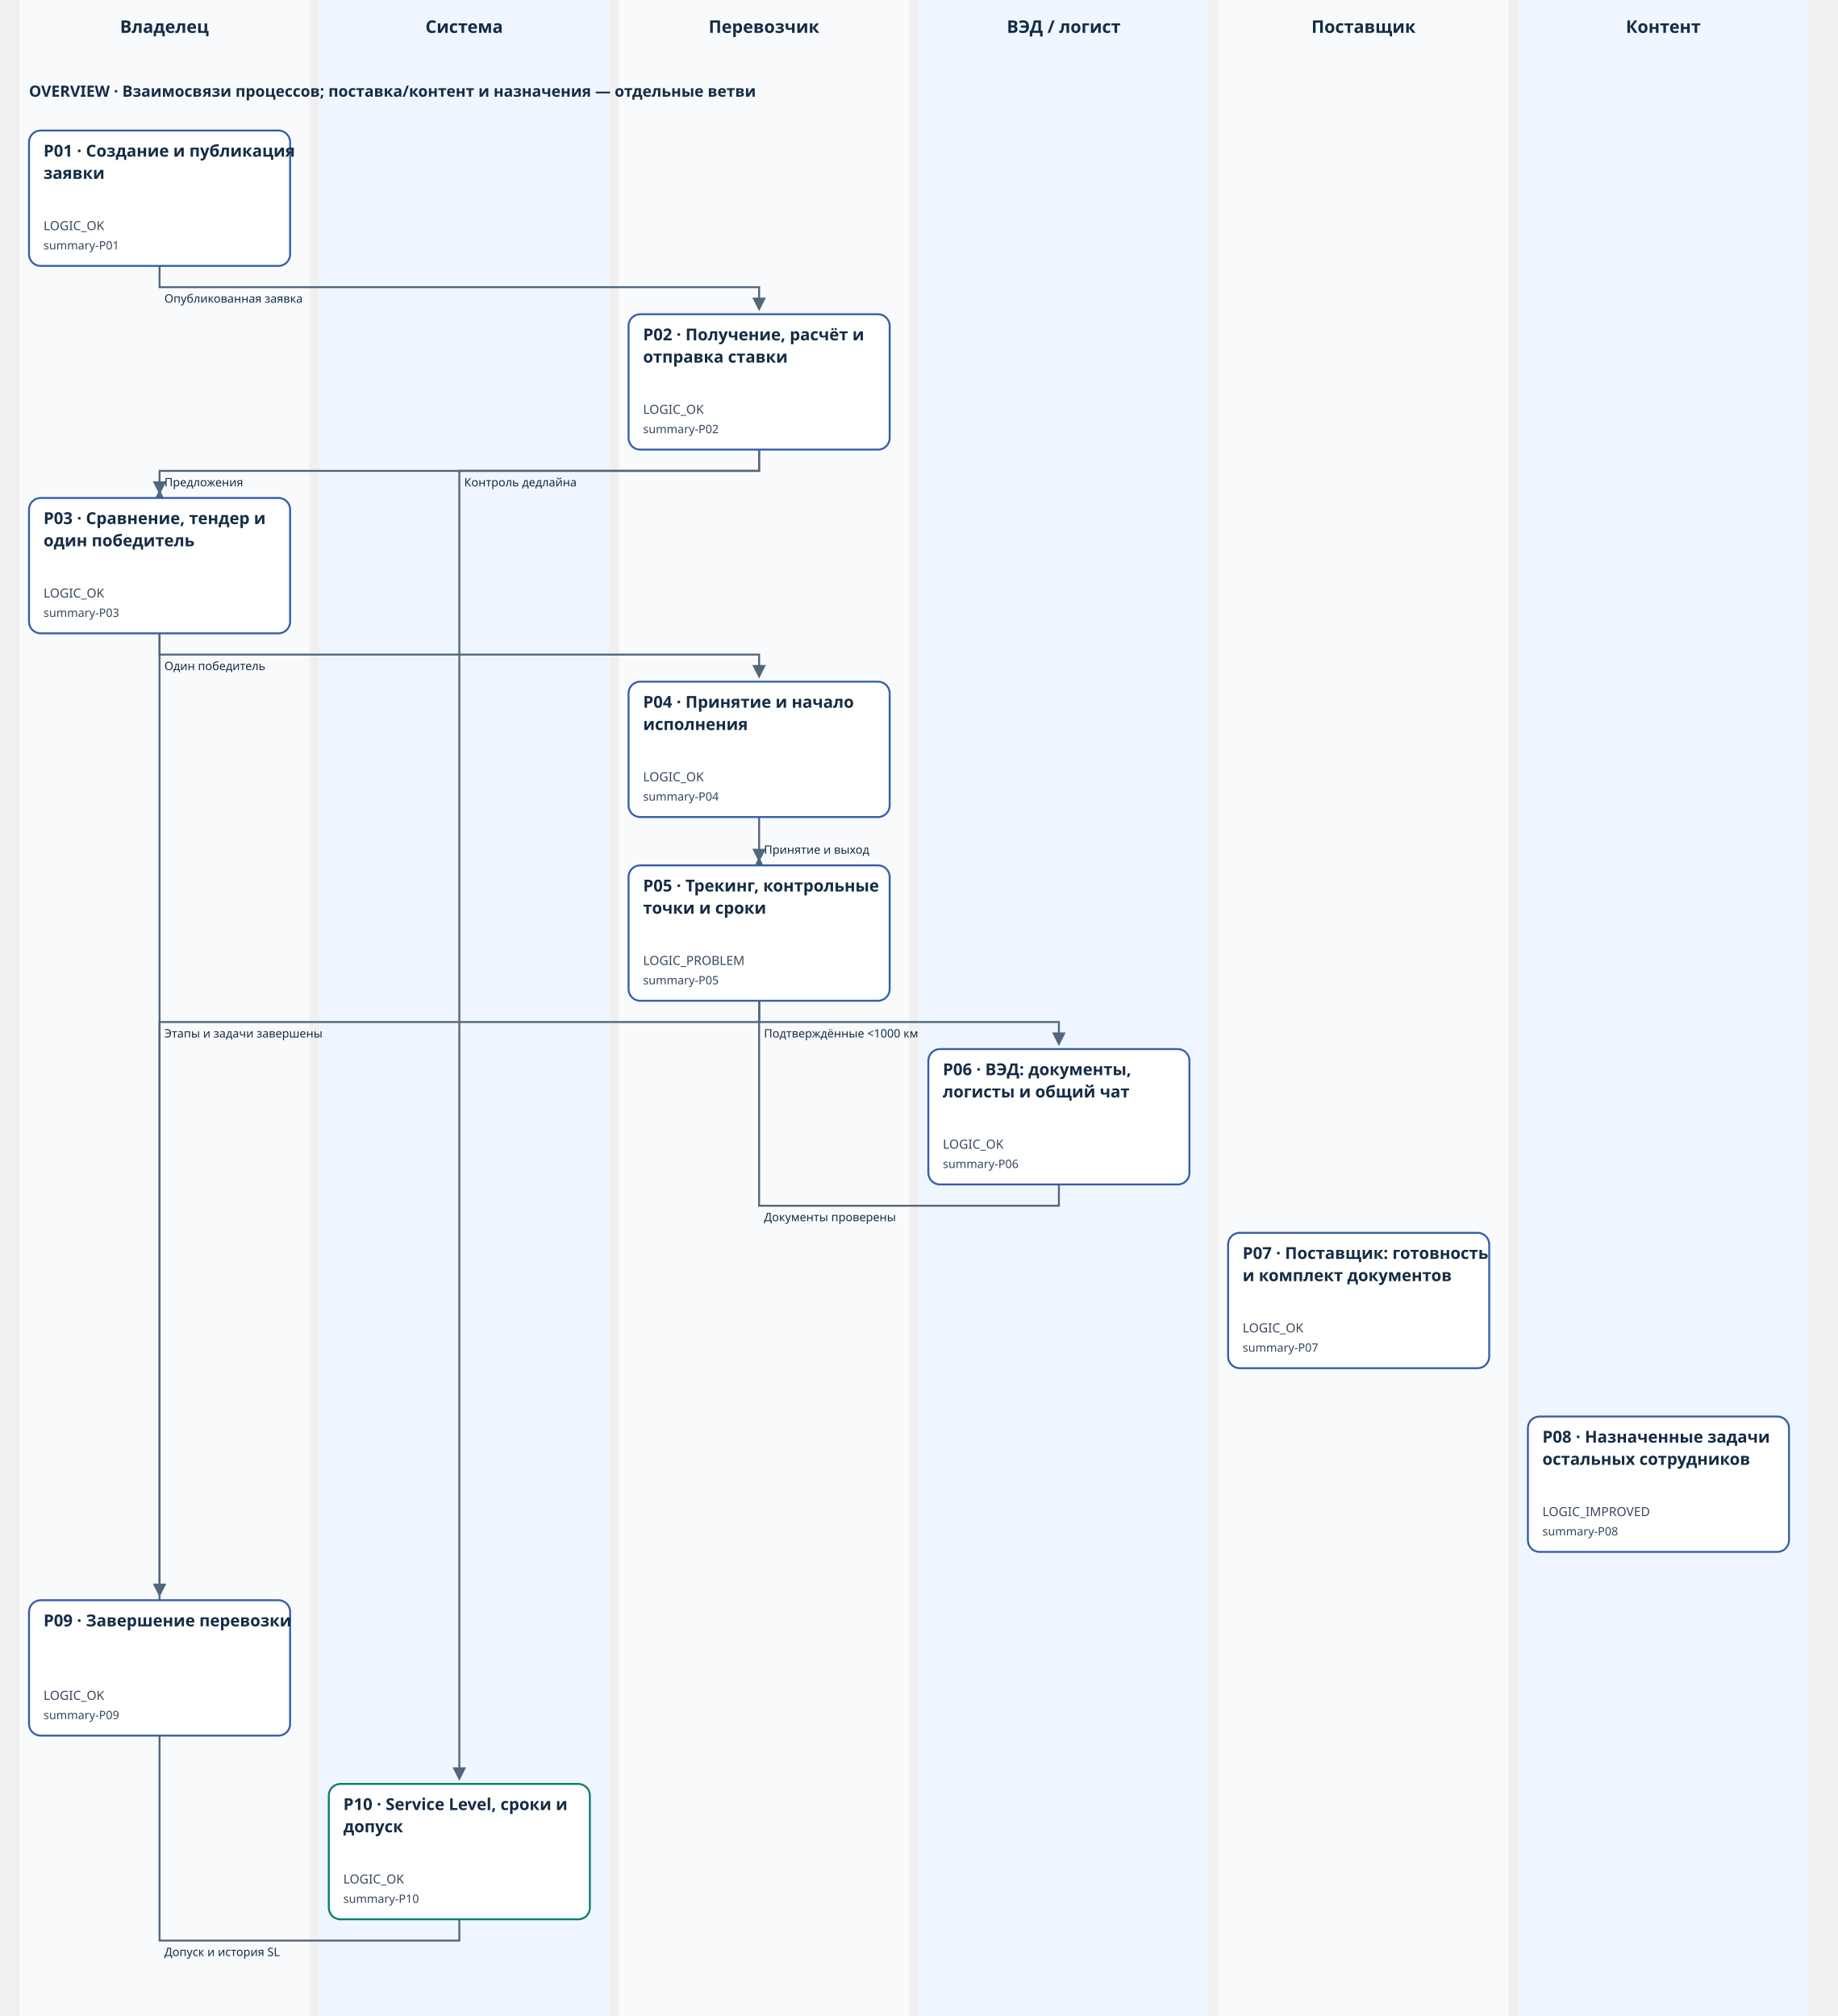
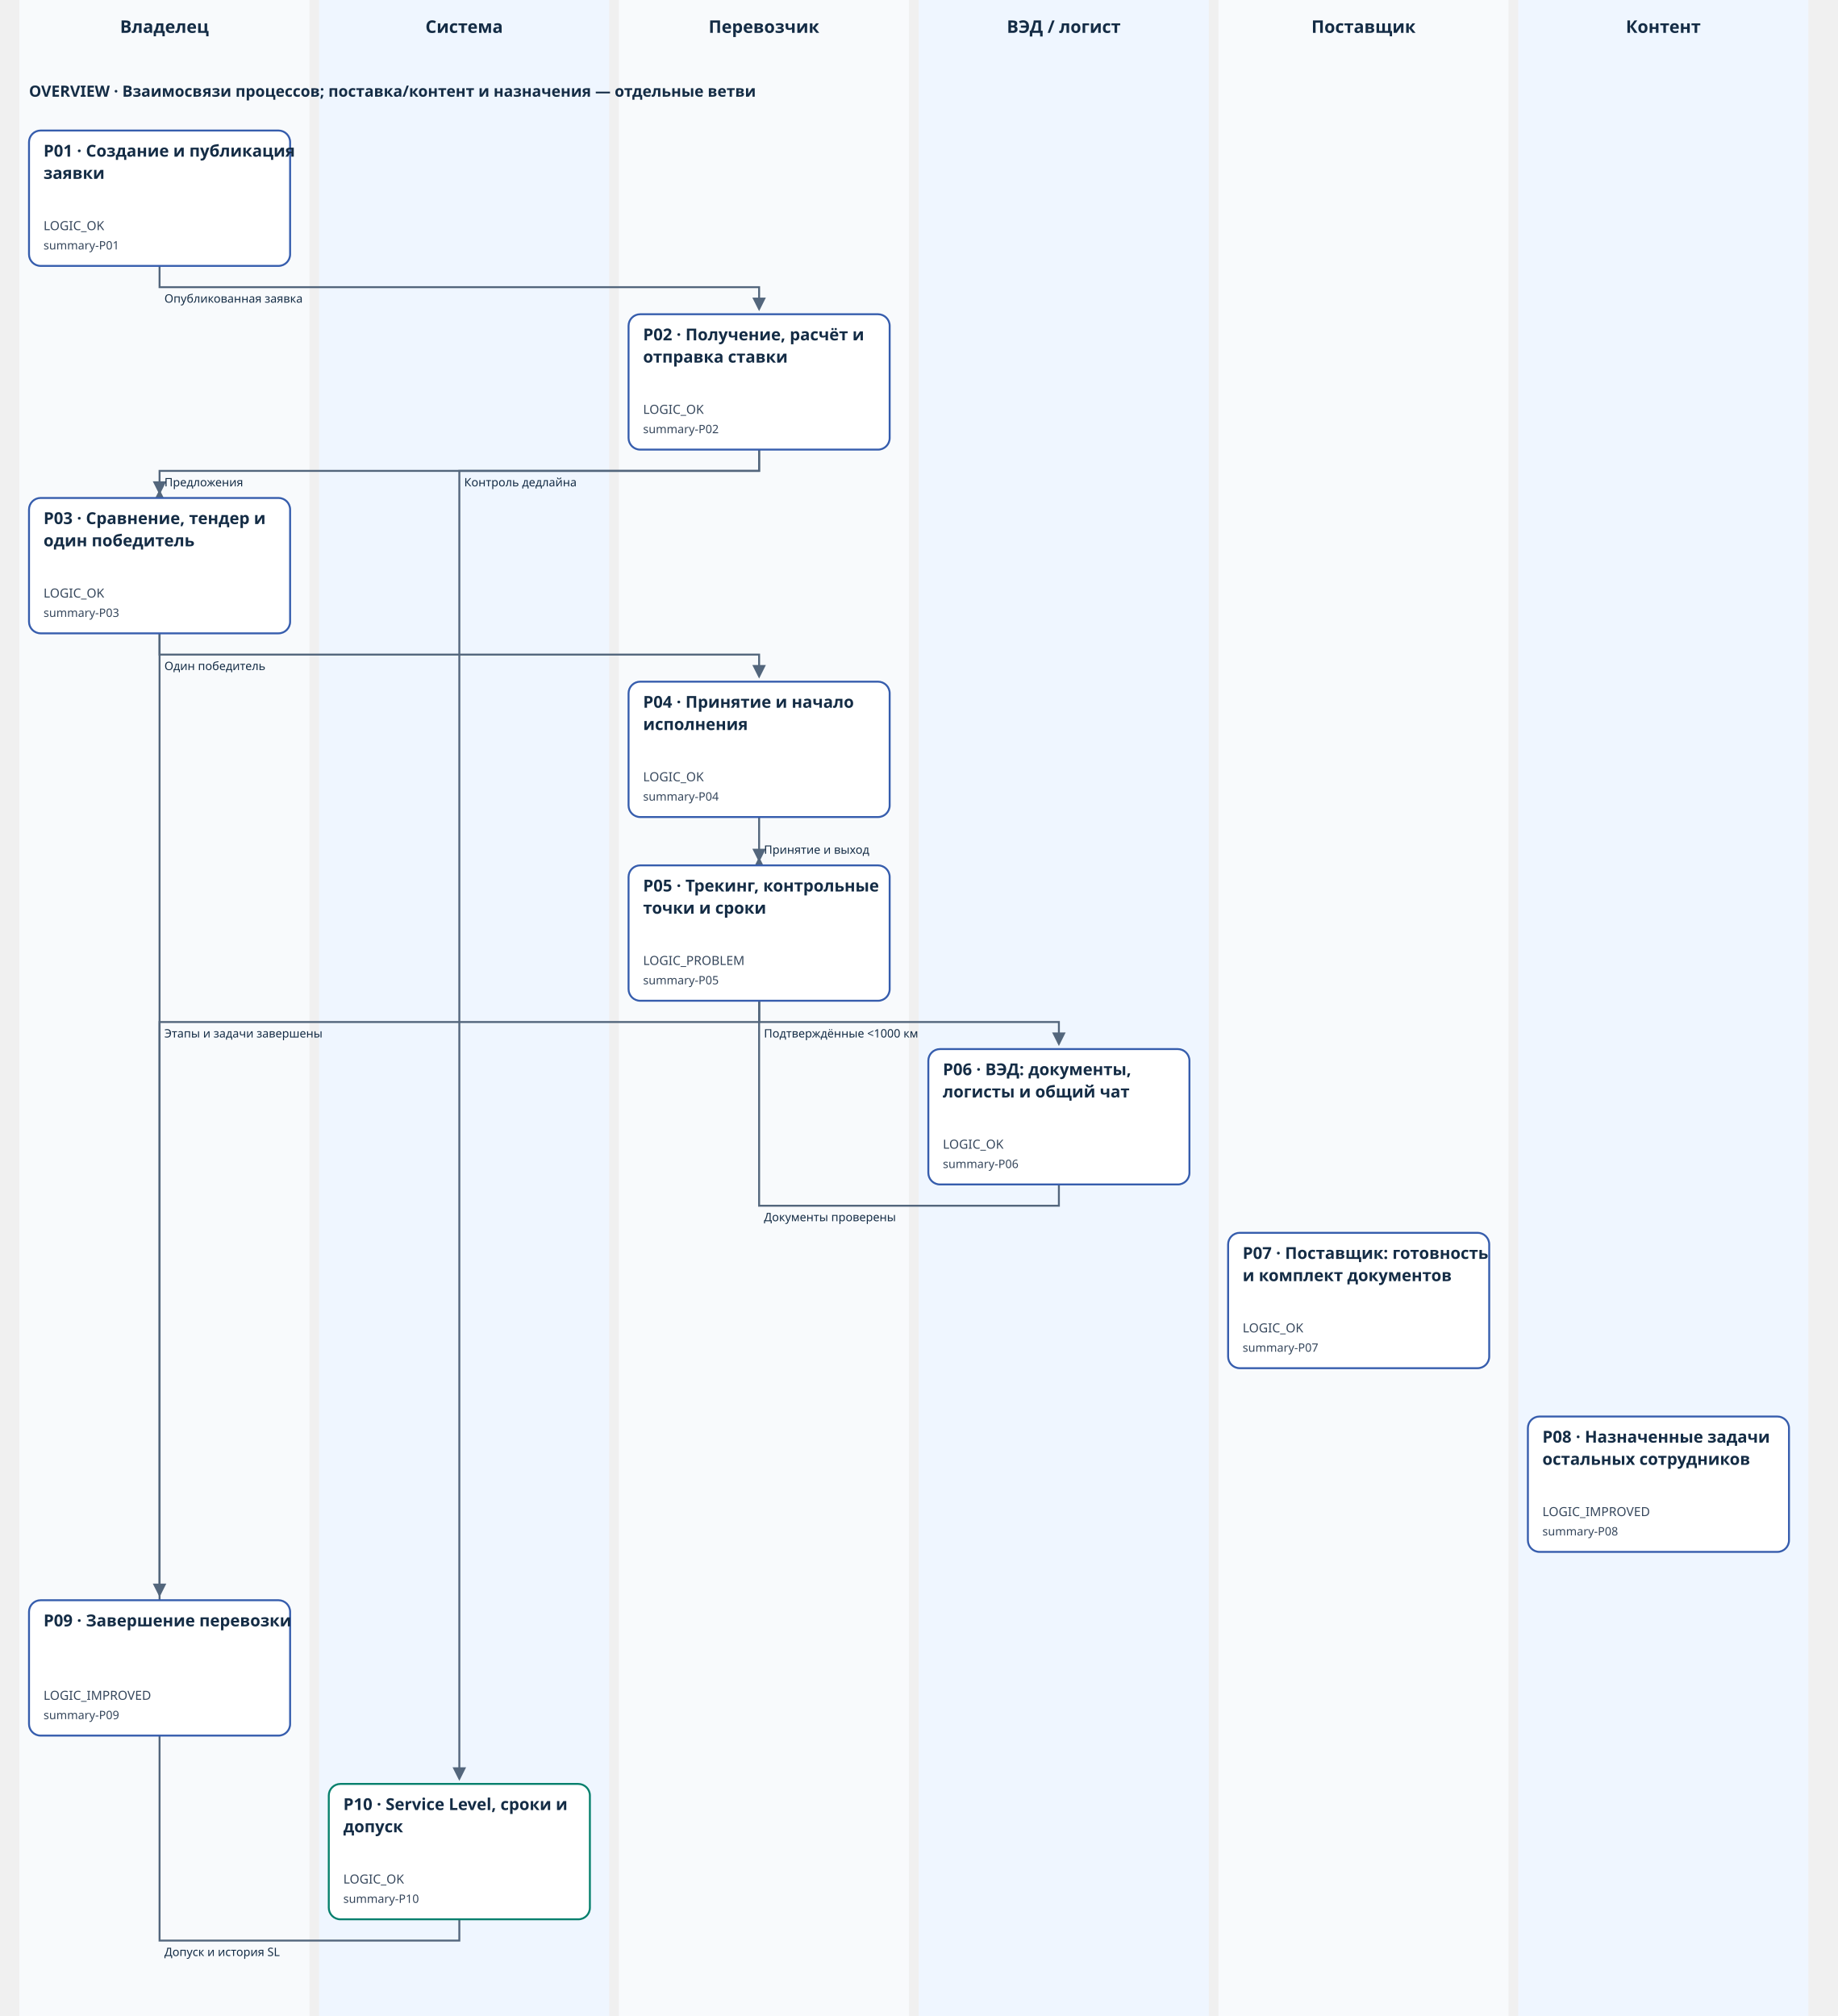
<svg xmlns="http://www.w3.org/2000/svg" role="img" aria-labelledby="title" viewBox="0 0 1900 2085">
  <defs>
    <marker id="arrow" viewBox="0 0 10 10" refX="8" refY="5" markerWidth="7" markerHeight="7" orient="auto">
      <path d="M0,0 L10,5 L0,10z" fill="#53667c" />
    </marker>
  </defs>
  <g font-family="system-ui,sans-serif" fill="#142c45">
    <rect x="20" y="0" width="300" height="2085" fill="#f8fafc" />
    <text x="170" y="34" text-anchor="middle" font-size="18" font-weight="700">Владелец</text>
    <rect x="330" y="0" width="300" height="2085" fill="#eff6ff" />
    <text x="480" y="34" text-anchor="middle" font-size="18" font-weight="700">Система</text>
    <rect x="640" y="0" width="300" height="2085" fill="#f8fafc" />
    <text x="790" y="34" text-anchor="middle" font-size="18" font-weight="700">Перевозчик</text>
    <rect x="950" y="0" width="300" height="2085" fill="#eff6ff" />
    <text x="1100" y="34" text-anchor="middle" font-size="18" font-weight="700">ВЭД / логист</text>
    <rect x="1260" y="0" width="300" height="2085" fill="#f8fafc" />
    <text x="1410" y="34" text-anchor="middle" font-size="18" font-weight="700">Поставщик</text>
    <rect x="1570" y="0" width="300" height="2085" fill="#eff6ff" />
    <text x="1720" y="34" text-anchor="middle" font-size="18" font-weight="700">Контент</text>
    <text x="30" y="100" font-size="16" font-weight="700">OVERVIEW · Взаимосвязи процессов; поставка/контент и назначения — отдельные ветви</text>
    <path d="M165,275 V297 H785 V319" fill="none" stroke="#53667c" stroke-width="2" marker-end="url(#arrow)" />
    <text x="170" y="313" font-size="12">Опубликованная заявка</text>
    <path d="M785,465 V487 H165 V509" fill="none" stroke="#53667c" stroke-width="2" marker-end="url(#arrow)" />
    <text x="170" y="503" font-size="12">Предложения</text>
    <path d="M165,655 V677 H785 V699" fill="none" stroke="#53667c" stroke-width="2" marker-end="url(#arrow)" />
    <text x="170" y="693" font-size="12">Один победитель</text>
    <path d="M785,845 V867 H785 V889" fill="none" stroke="#53667c" stroke-width="2" marker-end="url(#arrow)" />
    <text x="790" y="883" font-size="12">Принятие и выход</text>
    <path d="M785,1035 V1057 H1095 V1079" fill="none" stroke="#53667c" stroke-width="2" marker-end="url(#arrow)" />
    <text x="790" y="1073" font-size="12">Подтверждённые &lt;1000 км</text>
    <path d="M1095,1225 V1247 H785 V889" fill="none" stroke="#53667c" stroke-width="2" marker-end="url(#arrow)" />
    <text x="790" y="1263" font-size="12">Документы проверены</text>
    <path d="M785,1035 V1057 H165 V1649" fill="none" stroke="#53667c" stroke-width="2" marker-end="url(#arrow)" />
    <text x="170" y="1073" font-size="12">Этапы и задачи завершены</text>
    <path d="M785,465 V487 H475 V1839" fill="none" stroke="#53667c" stroke-width="2" marker-end="url(#arrow)" />
    <text x="480" y="503" font-size="12">Контроль дедлайна</text>
    <path d="M475,1985 V2007 H165 V509" fill="none" stroke="#53667c" stroke-width="2" marker-end="url(#arrow)" />
    <text x="170" y="2023" font-size="12">Допуск и история SL</text>
    <g id="summary-P01">
      <rect x="30" y="135" width="270" height="140" rx="12" fill="white" stroke="#365dad" stroke-width="2" />
      <text x="45" y="162" font-size="17" font-weight="600">P01 · Создание и публикация</text>
      <text x="45" y="185" font-size="17" font-weight="600">заявки</text>
      <text x="45" y="238" font-size="13" fill="#35465b">LOGIC_OK</text>
      <text x="45" y="258" font-size="12" fill="#35465b">summary-P01</text>
    </g>
    <g id="summary-P02">
      <rect x="650" y="325" width="270" height="140" rx="12" fill="white" stroke="#365dad" stroke-width="2" />
      <text x="665" y="352" font-size="17" font-weight="600">P02 · Получение, расчёт и</text>
      <text x="665" y="375" font-size="17" font-weight="600">отправка ставки</text>
      <text x="665" y="428" font-size="13" fill="#35465b">LOGIC_OK</text>
      <text x="665" y="448" font-size="12" fill="#35465b">summary-P02</text>
    </g>
    <g id="summary-P03">
      <rect x="30" y="515" width="270" height="140" rx="12" fill="white" stroke="#365dad" stroke-width="2" />
      <text x="45" y="542" font-size="17" font-weight="600">P03 · Сравнение, тендер и</text>
      <text x="45" y="565" font-size="17" font-weight="600">один победитель</text>
      <text x="45" y="618" font-size="13" fill="#35465b">LOGIC_OK</text>
      <text x="45" y="638" font-size="12" fill="#35465b">summary-P03</text>
    </g>
    <g id="summary-P04">
      <rect x="650" y="705" width="270" height="140" rx="12" fill="white" stroke="#365dad" stroke-width="2" />
      <text x="665" y="732" font-size="17" font-weight="600">P04 · Принятие и начало</text>
      <text x="665" y="755" font-size="17" font-weight="600">исполнения</text>
      <text x="665" y="808" font-size="13" fill="#35465b">LOGIC_OK</text>
      <text x="665" y="828" font-size="12" fill="#35465b">summary-P04</text>
    </g>
    <g id="summary-P05">
      <rect x="650" y="895" width="270" height="140" rx="12" fill="white" stroke="#365dad" stroke-width="2" />
      <text x="665" y="922" font-size="17" font-weight="600">P05 · Трекинг, контрольные</text>
      <text x="665" y="945" font-size="17" font-weight="600">точки и сроки</text>
      <text x="665" y="998" font-size="13" fill="#35465b">LOGIC_PROBLEM</text>
      <text x="665" y="1018" font-size="12" fill="#35465b">summary-P05</text>
    </g>
    <g id="summary-P06">
      <rect x="960" y="1085" width="270" height="140" rx="12" fill="white" stroke="#365dad" stroke-width="2" />
      <text x="975" y="1112" font-size="17" font-weight="600">P06 · ВЭД: документы,</text>
      <text x="975" y="1135" font-size="17" font-weight="600">логисты и общий чат</text>
      <text x="975" y="1188" font-size="13" fill="#35465b">LOGIC_OK</text>
      <text x="975" y="1208" font-size="12" fill="#35465b">summary-P06</text>
    </g>
    <g id="summary-P07">
      <rect x="1270" y="1275" width="270" height="140" rx="12" fill="white" stroke="#365dad" stroke-width="2" />
      <text x="1285" y="1302" font-size="17" font-weight="600">P07 · Поставщик: готовность</text>
      <text x="1285" y="1325" font-size="17" font-weight="600">и комплект документов</text>
      <text x="1285" y="1378" font-size="13" fill="#35465b">LOGIC_OK</text>
      <text x="1285" y="1398" font-size="12" fill="#35465b">summary-P07</text>
    </g>
    <g id="summary-P08">
      <rect x="1580" y="1465" width="270" height="140" rx="12" fill="white" stroke="#365dad" stroke-width="2" />
      <text x="1595" y="1492" font-size="17" font-weight="600">P08 · Назначенные задачи</text>
      <text x="1595" y="1515" font-size="17" font-weight="600">остальных сотрудников</text>
      <text x="1595" y="1568" font-size="13" fill="#35465b">LOGIC_IMPROVED</text>
      <text x="1595" y="1588" font-size="12" fill="#35465b">summary-P08</text>
    </g>
    <g id="summary-P09">
      <rect x="30" y="1655" width="270" height="140" rx="12" fill="white" stroke="#365dad" stroke-width="2" />
      <text x="45" y="1682" font-size="17" font-weight="600">P09 · Завершение перевозки</text>
-       <text x="45" y="1758" font-size="13" fill="#35465b">LOGIC_OK</text>
+       <text x="45" y="1758" font-size="13" fill="#35465b">LOGIC_IMPROVED</text>
      <text x="45" y="1778" font-size="12" fill="#35465b">summary-P09</text>
    </g>
    <g id="summary-P10">
      <rect x="340" y="1845" width="270" height="140" rx="12" fill="white" stroke="#07806d" stroke-width="2" />
      <text x="355" y="1872" font-size="17" font-weight="600">P10 · Service Level, сроки и</text>
      <text x="355" y="1895" font-size="17" font-weight="600">допуск</text>
      <text x="355" y="1948" font-size="13" fill="#35465b">LOGIC_OK</text>
      <text x="355" y="1968" font-size="12" fill="#35465b">summary-P10</text>
    </g>
  </g>
</svg>
